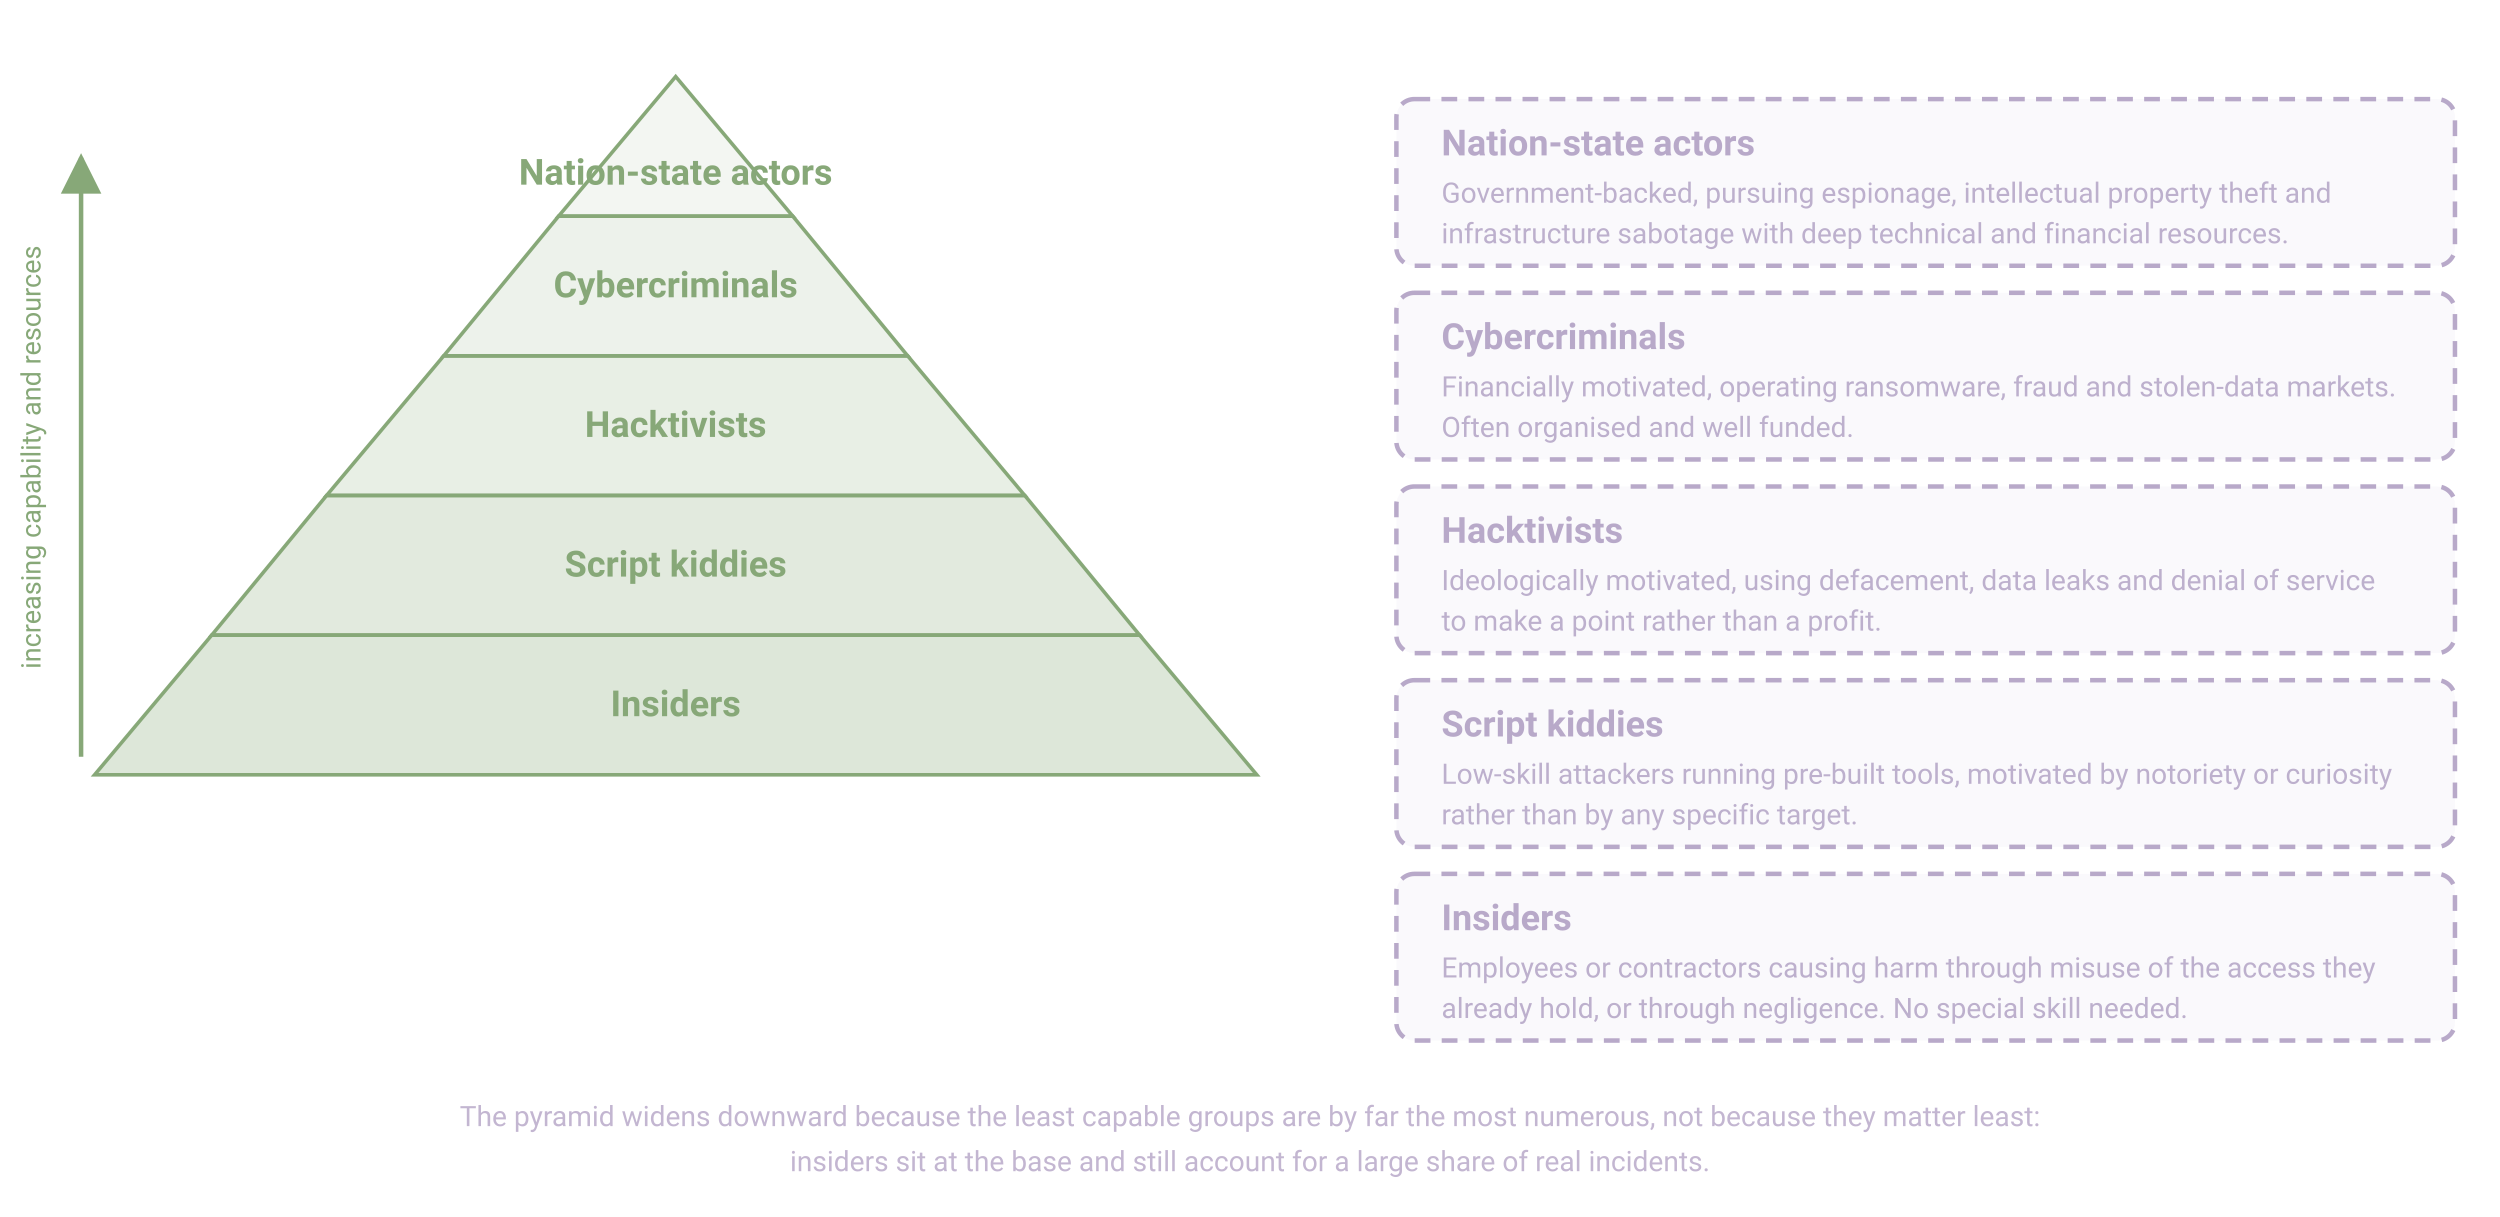
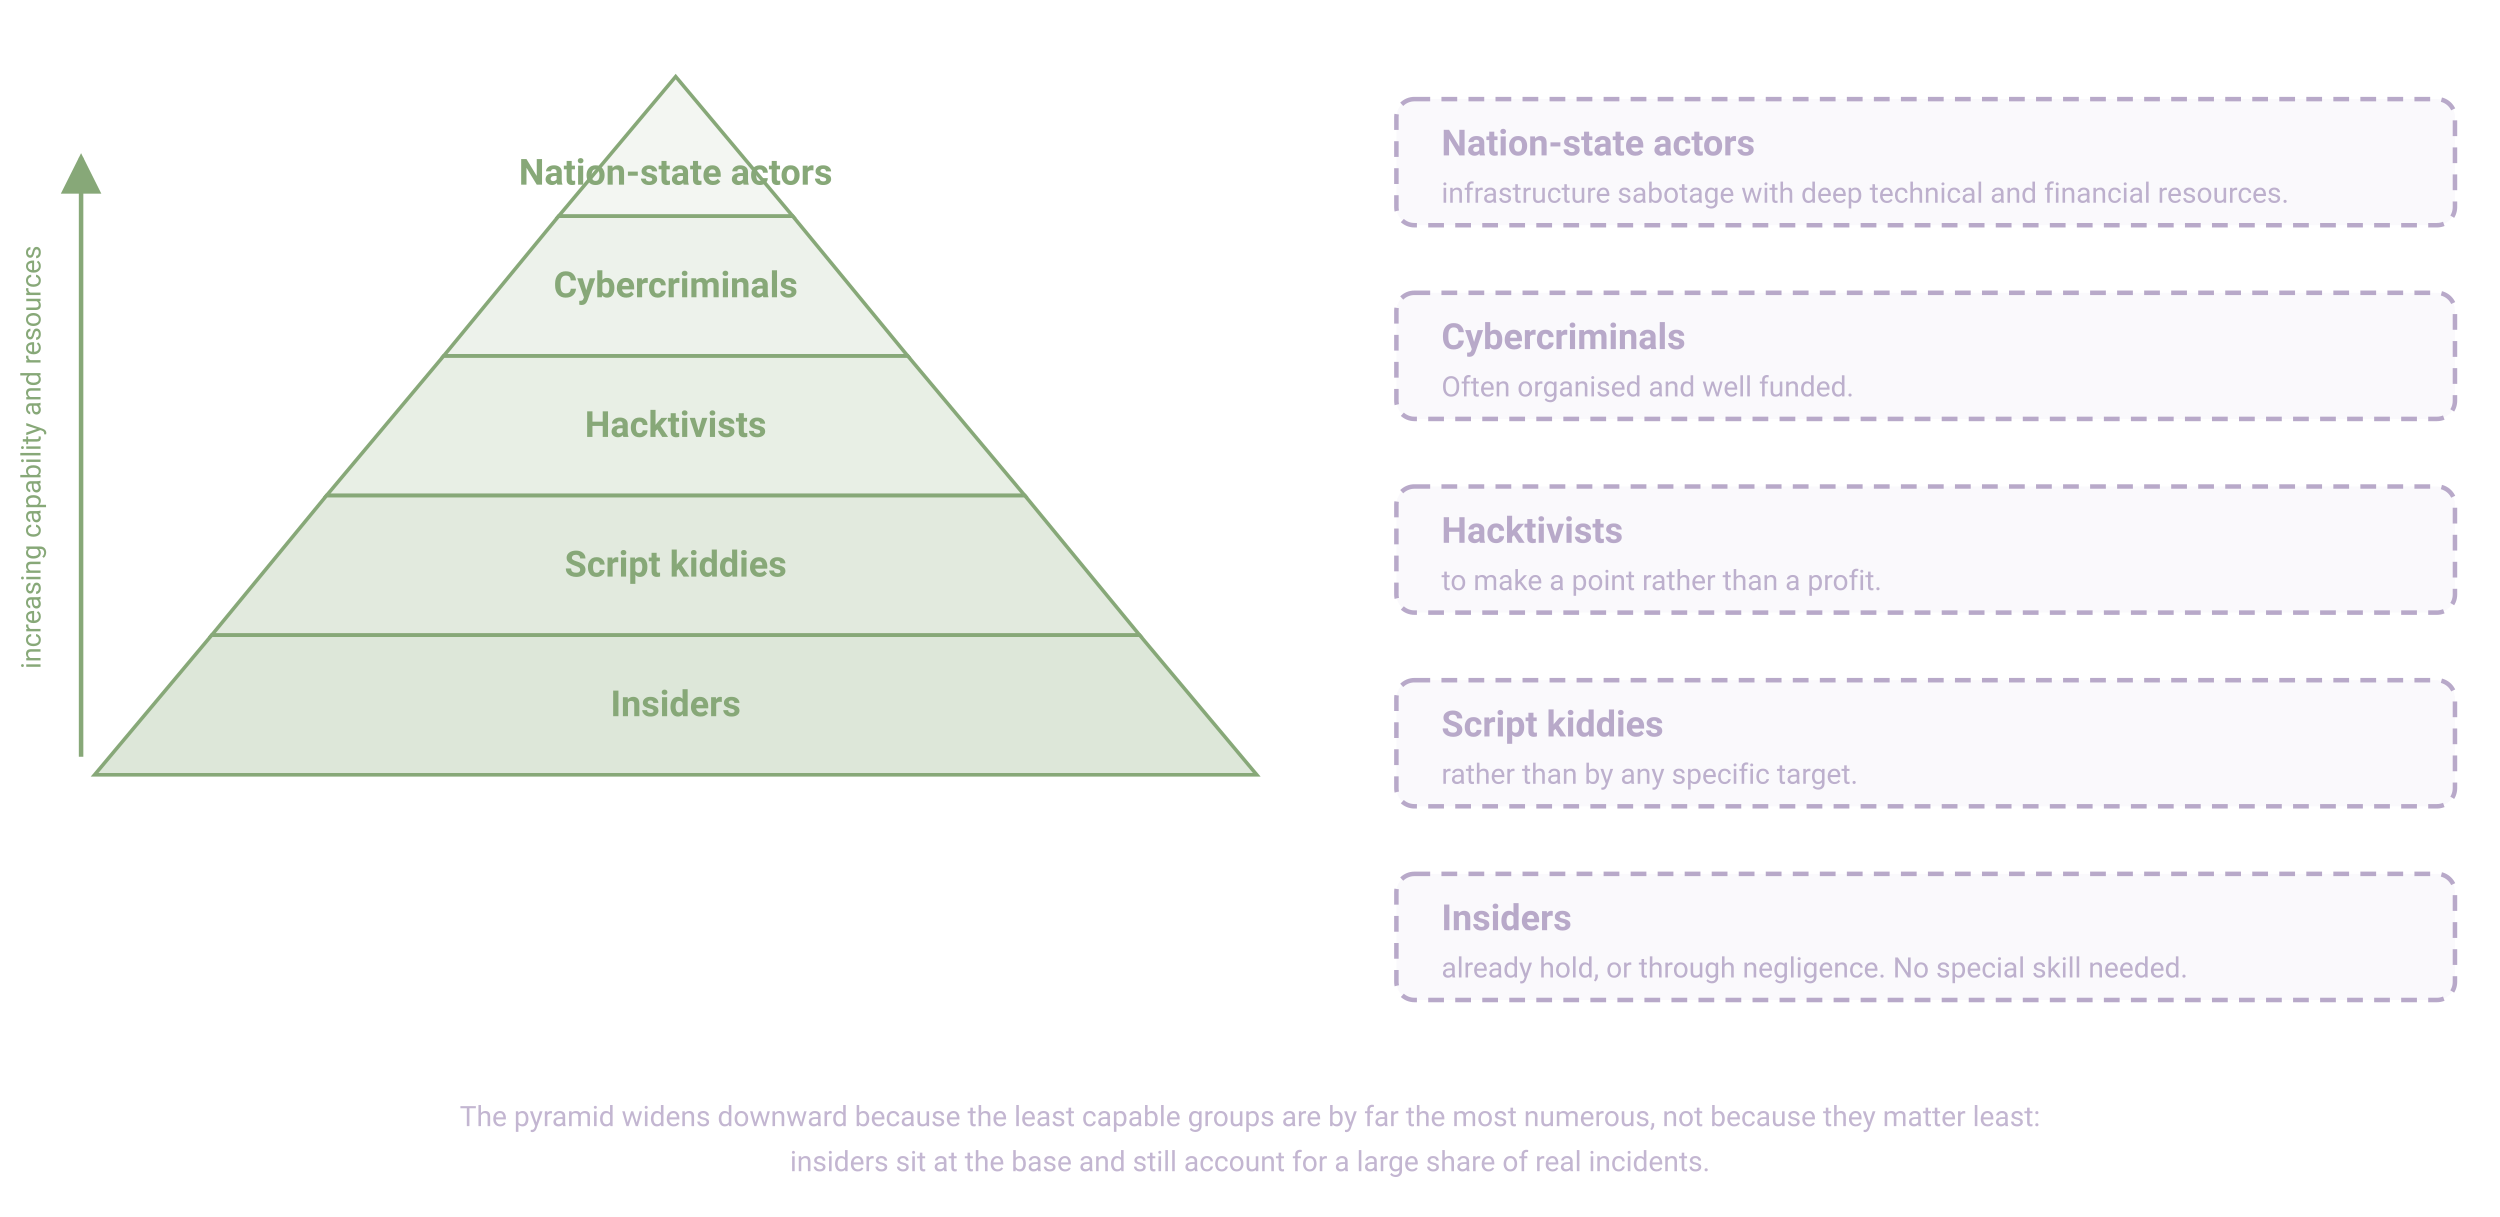
<svg xmlns="http://www.w3.org/2000/svg" width="1110" height="540" viewBox="0 0 1110 540" role="img" aria-labelledby="t d">
  <defs>
    <marker id="as" markerWidth="9" markerHeight="9" refX="8" refY="4.5" orient="auto">
      <path d="M0,0 L9,4.5 L0,9 Z" fill="#87A878" />
    </marker>
  </defs>
  <style>
 text{font-family:'Segoe UI',system-ui,-apple-system,Roboto,Arial,sans-serif}
 .dim{fill:#B8A9C9;fill-opacity:.07;stroke:#B8A9C9;stroke-width:2;stroke-dasharray:7 5}
 .nd{font-size:16px;font-weight:600;fill:#87A878}
 .nh{font-size:16px;font-weight:600;fill:#B8A9C9}
 .el{font-size:12px;fill:#87A878}
 .note{font-size:12.5px;fill:#B8A9C9}
</style>
  <path d="M300 34 L300 34 L352 96 L248 96 Z" fill="#87A878" fill-opacity="0.10" stroke="#87A878" stroke-width="1.6" />
  <text class="nd" x="300" y="82" text-anchor="middle" font-size="14">Nation-state actors</text>
-   <rect class="dim" x="620" y="44" width="470" height="74" rx="8" />
+   <rect class="dim" x="620" y="44" width="470" height="56" rx="8" />
  <text class="nh" x="640" y="69" font-size="14">Nation-state actors</text>
-   <text class="note" x="640" y="90" fill-opacity=".92" font-size="11.5">Government-backed, pursuing espionage, intellectual property theft and</text>
-   <text class="note" x="640" y="108" fill-opacity=".92" font-size="11.5">infrastructure sabotage with deep technical and financial resources.</text>
+   <text class="note" x="640" y="90" fill-opacity=".92" font-size="11.5">infrastructure sabotage with deep technical and financial resources.</text>
  <path d="M248 96 L352 96 L403 158 L197 158 Z" fill="#87A878" fill-opacity="0.15" stroke="#87A878" stroke-width="1.6" />
  <text class="nd" x="300" y="132" text-anchor="middle" font-size="14">Cybercriminals</text>
-   <rect class="dim" x="620" y="130" width="470" height="74" rx="8" />
+   <rect class="dim" x="620" y="130" width="470" height="56" rx="8" />
  <text class="nh" x="640" y="155" font-size="14">Cybercriminals</text>
-   <text class="note" x="640" y="176" fill-opacity=".92" font-size="11.5">Financially motivated, operating ransomware, fraud and stolen-data markets.</text>
-   <text class="note" x="640" y="194" fill-opacity=".92" font-size="11.5">Often organised and well funded.</text>
+   <text class="note" x="640" y="176" fill-opacity=".92" font-size="11.5">Often organised and well funded.</text>
  <path d="M197 158 L403 158 L455 220 L145 220 Z" fill="#87A878" fill-opacity="0.19" stroke="#87A878" stroke-width="1.6" />
  <text class="nd" x="300" y="194" text-anchor="middle" font-size="14">Hacktivists</text>
-   <rect class="dim" x="620" y="216" width="470" height="74" rx="8" />
+   <rect class="dim" x="620" y="216" width="470" height="56" rx="8" />
  <text class="nh" x="640" y="241" font-size="14">Hacktivists</text>
-   <text class="note" x="640" y="262" fill-opacity=".92" font-size="11.5">Ideologically motivated, using defacement, data leaks and denial of service</text>
-   <text class="note" x="640" y="280" fill-opacity=".92" font-size="11.5">to make a point rather than a profit.</text>
+   <text class="note" x="640" y="262" fill-opacity=".92" font-size="11.5">to make a point rather than a profit.</text>
  <path d="M145 220 L455 220 L506 282 L94 282 Z" fill="#87A878" fill-opacity="0.24" stroke="#87A878" stroke-width="1.6" />
  <text class="nd" x="300" y="256" text-anchor="middle" font-size="14">Script kiddies</text>
-   <rect class="dim" x="620" y="302" width="470" height="74" rx="8" />
+   <rect class="dim" x="620" y="302" width="470" height="56" rx="8" />
  <text class="nh" x="640" y="327" font-size="14">Script kiddies</text>
-   <text class="note" x="640" y="348" fill-opacity=".92" font-size="11.5">Low-skill attackers running pre-built tools, motivated by notoriety or curiosity</text>
-   <text class="note" x="640" y="366" fill-opacity=".92" font-size="11.5">rather than by any specific target.</text>
+   <text class="note" x="640" y="348" fill-opacity=".92" font-size="11.5">rather than by any specific target.</text>
  <path d="M94 282 L506 282 L558 344 L42 344 Z" fill="#87A878" fill-opacity="0.28" stroke="#87A878" stroke-width="1.6" />
  <text class="nd" x="300" y="318" text-anchor="middle" font-size="14">Insiders</text>
-   <rect class="dim" x="620" y="388" width="470" height="74" rx="8" />
+   <rect class="dim" x="620" y="388" width="470" height="56" rx="8" />
  <text class="nh" x="640" y="413" font-size="14">Insiders</text>
-   <text class="note" x="640" y="434" fill-opacity=".92" font-size="11.5">Employees or contractors causing harm through misuse of the access they</text>
-   <text class="note" x="640" y="452" fill-opacity=".92" font-size="11.5">already hold, or through negligence. No special skill needed.</text>
+   <text class="note" x="640" y="434" fill-opacity=".92" font-size="11.5">already hold, or through negligence. No special skill needed.</text>
  <line x1="36" y1="336" x2="36" y2="70" stroke="#87A878" stroke-width="2" marker-end="url(#as)" />
  <text class="el" x="18" y="203" text-anchor="middle" transform="rotate(-90 18 203)">increasing capability and resources</text>
  <text class="note" x="555" y="500" text-anchor="middle" fill-opacity=".85">The pyramid widens downward because the least capable groups are by far the most numerous, not because they matter least:</text>
  <text class="note" x="555" y="520" text-anchor="middle" fill-opacity=".85">insiders sit at the base and still account for a large share of real incidents.</text>
</svg>
